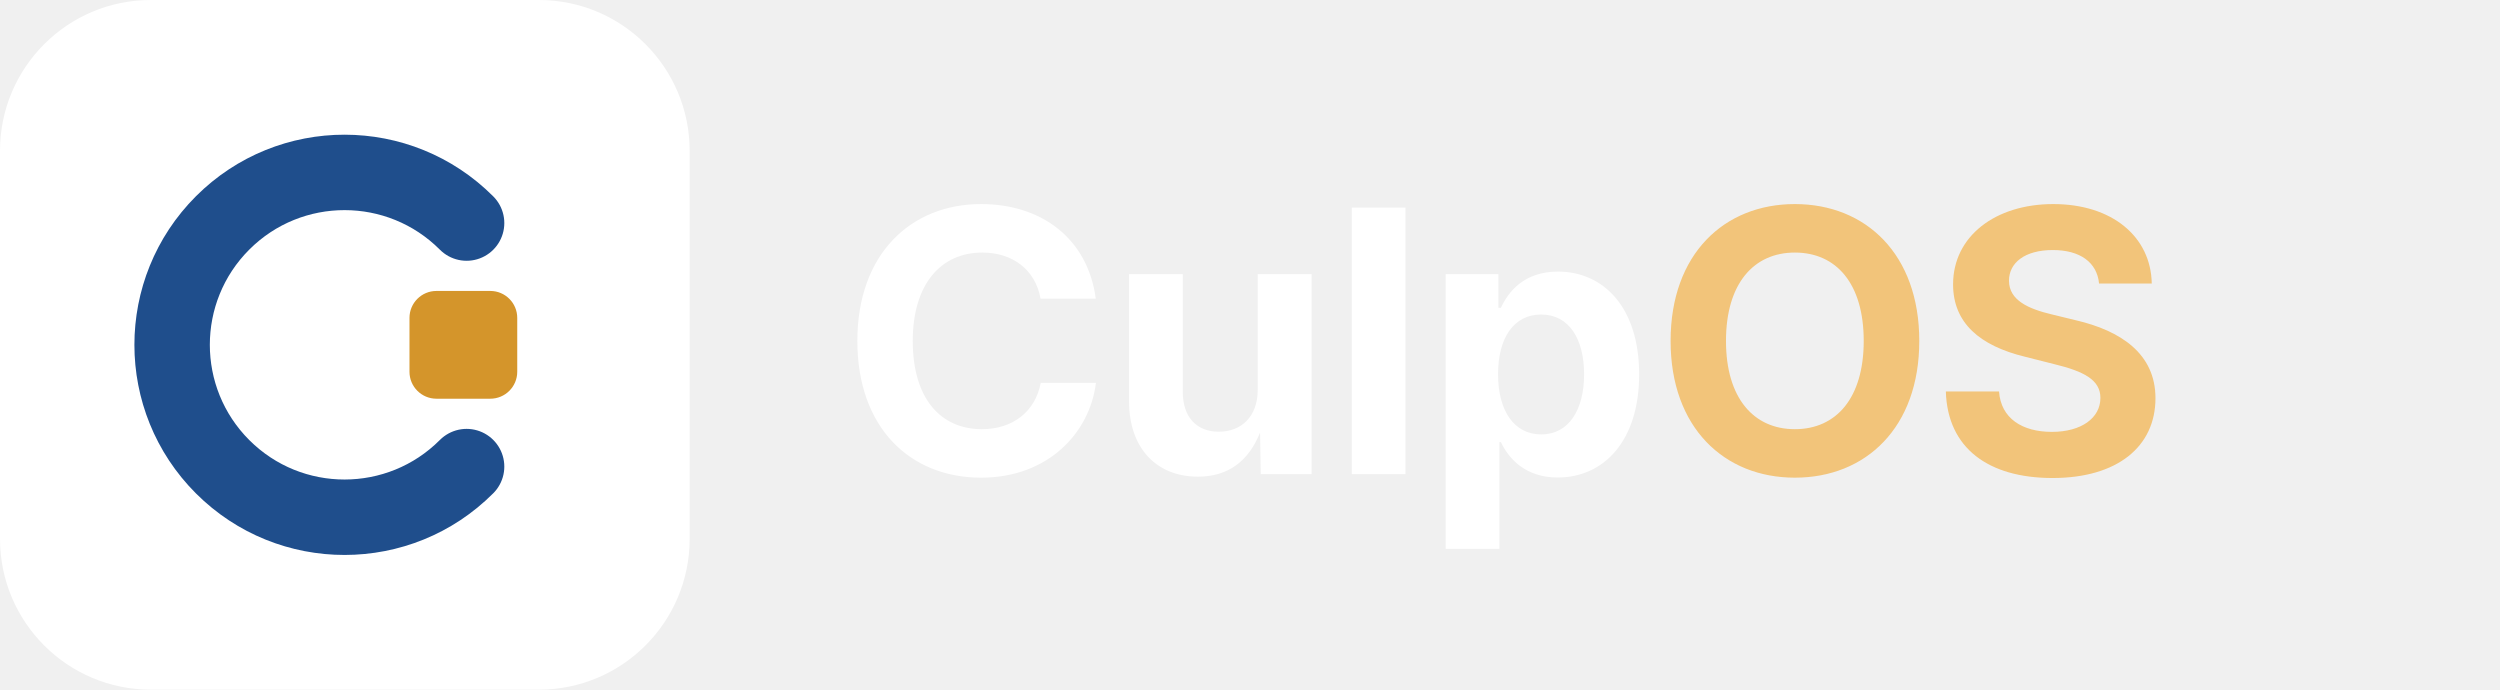
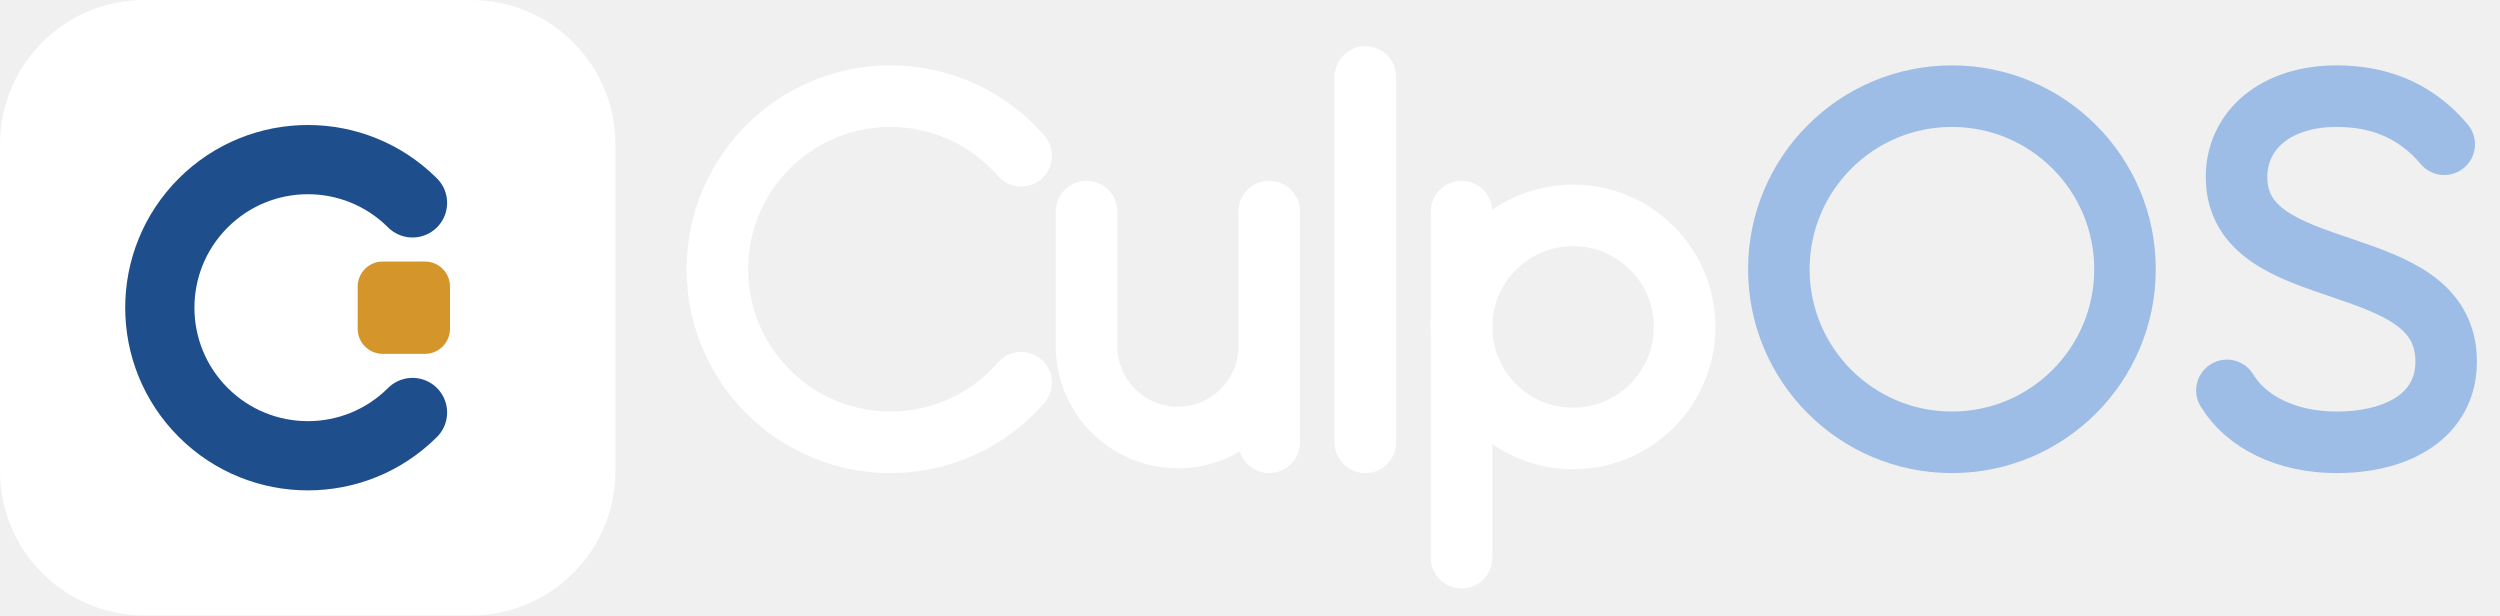
- <svg xmlns="http://www.w3.org/2000/svg" viewBox="0 0 232 64" role="img" aria-label="CulpOS">
-   <rect width="64" height="64" rx="14" fill="#FFFFFF" />
-   <path d="M43.3 20.7A16 16 0 1 0 43.3 43.3" fill="none" stroke="#1F4E8C" stroke-width="7" stroke-linecap="round" />
-   <rect x="38" y="27" width="10" height="10" rx="2.5" fill="#D4952B" />
-   <text x="78" y="44" font-family="Inter, 'Segoe UI', Helvetica, Arial, sans-serif" font-size="34" font-weight="700" letter-spacing="-0.5" fill="#FFFFFF">Culp<tspan fill="#F2C47A">OS</tspan>
-   </text>
+ <svg xmlns="http://www.w3.org/2000/svg" viewBox="0 0 260 64" width="260" height="64" role="img" aria-label="CulpOS">
+   <g transform="translate(0 0) scale(1.0)">
+     <rect width="64" height="64" rx="15" fill="#FFFFFF" />
+     <path d="M42.9 21.1A15.4 15.4 0 1 0 42.9 42.9" fill="none" stroke="#1F4E8C" stroke-width="7.2" stroke-linecap="round" />
+     <rect x="37.2" y="27.2" width="9.6" height="9.6" rx="2.6" fill="#D4952B" />
+   </g>
+   <path d="M 106.2 16.2 A 18 18 0 1 0 106.2 39.8" fill="none" stroke="#FFFFFF" stroke-width="6.4" stroke-linecap="round" stroke-linejoin="round" />
+   <path d="M 113.0 22 V 36 A 9.5 9.5 0 0 0 132.0 36 V 22 M 132.0 22 V 46" fill="none" stroke="#FFFFFF" stroke-width="6.4" stroke-linecap="round" stroke-linejoin="round" />
+   <path d="M 142.0 8 V 46" fill="none" stroke="#FFFFFF" stroke-width="6.4" stroke-linecap="round" stroke-linejoin="round" />
+   <path d="M 152.0 22 V 58" fill="none" stroke="#FFFFFF" stroke-width="6.4" stroke-linecap="round" stroke-linejoin="round" />
+   <path d="M 152.0 34 A 11.6 11.6 0 1 1 175.2 34 A 11.6 11.6 0 1 1 152.0 34" fill="none" stroke="#FFFFFF" stroke-width="6.4" stroke-linecap="round" stroke-linejoin="round" />
+   <path d="M 185.0 28 A 18 18 0 1 1 221.0 28 A 18 18 0 1 1 185.0 28" fill="none" stroke="#9DBDE6" stroke-width="6.4" stroke-linecap="round" stroke-linejoin="round" />
+   <path d="M 254.2 15 C 251.0 11.2 247.0 10 243.0 10 C 236.6 10 232.6 13.6 232.6 18.4 C 232.6 30 254.4 25.6 254.4 37.6 C 254.4 43.2 249.4 46 243.0 46 C 237.8 46 233.6 43.9 231.6 40.6" fill="none" stroke="#9DBDE6" stroke-width="6.4" stroke-linecap="round" stroke-linejoin="round" />
</svg>
